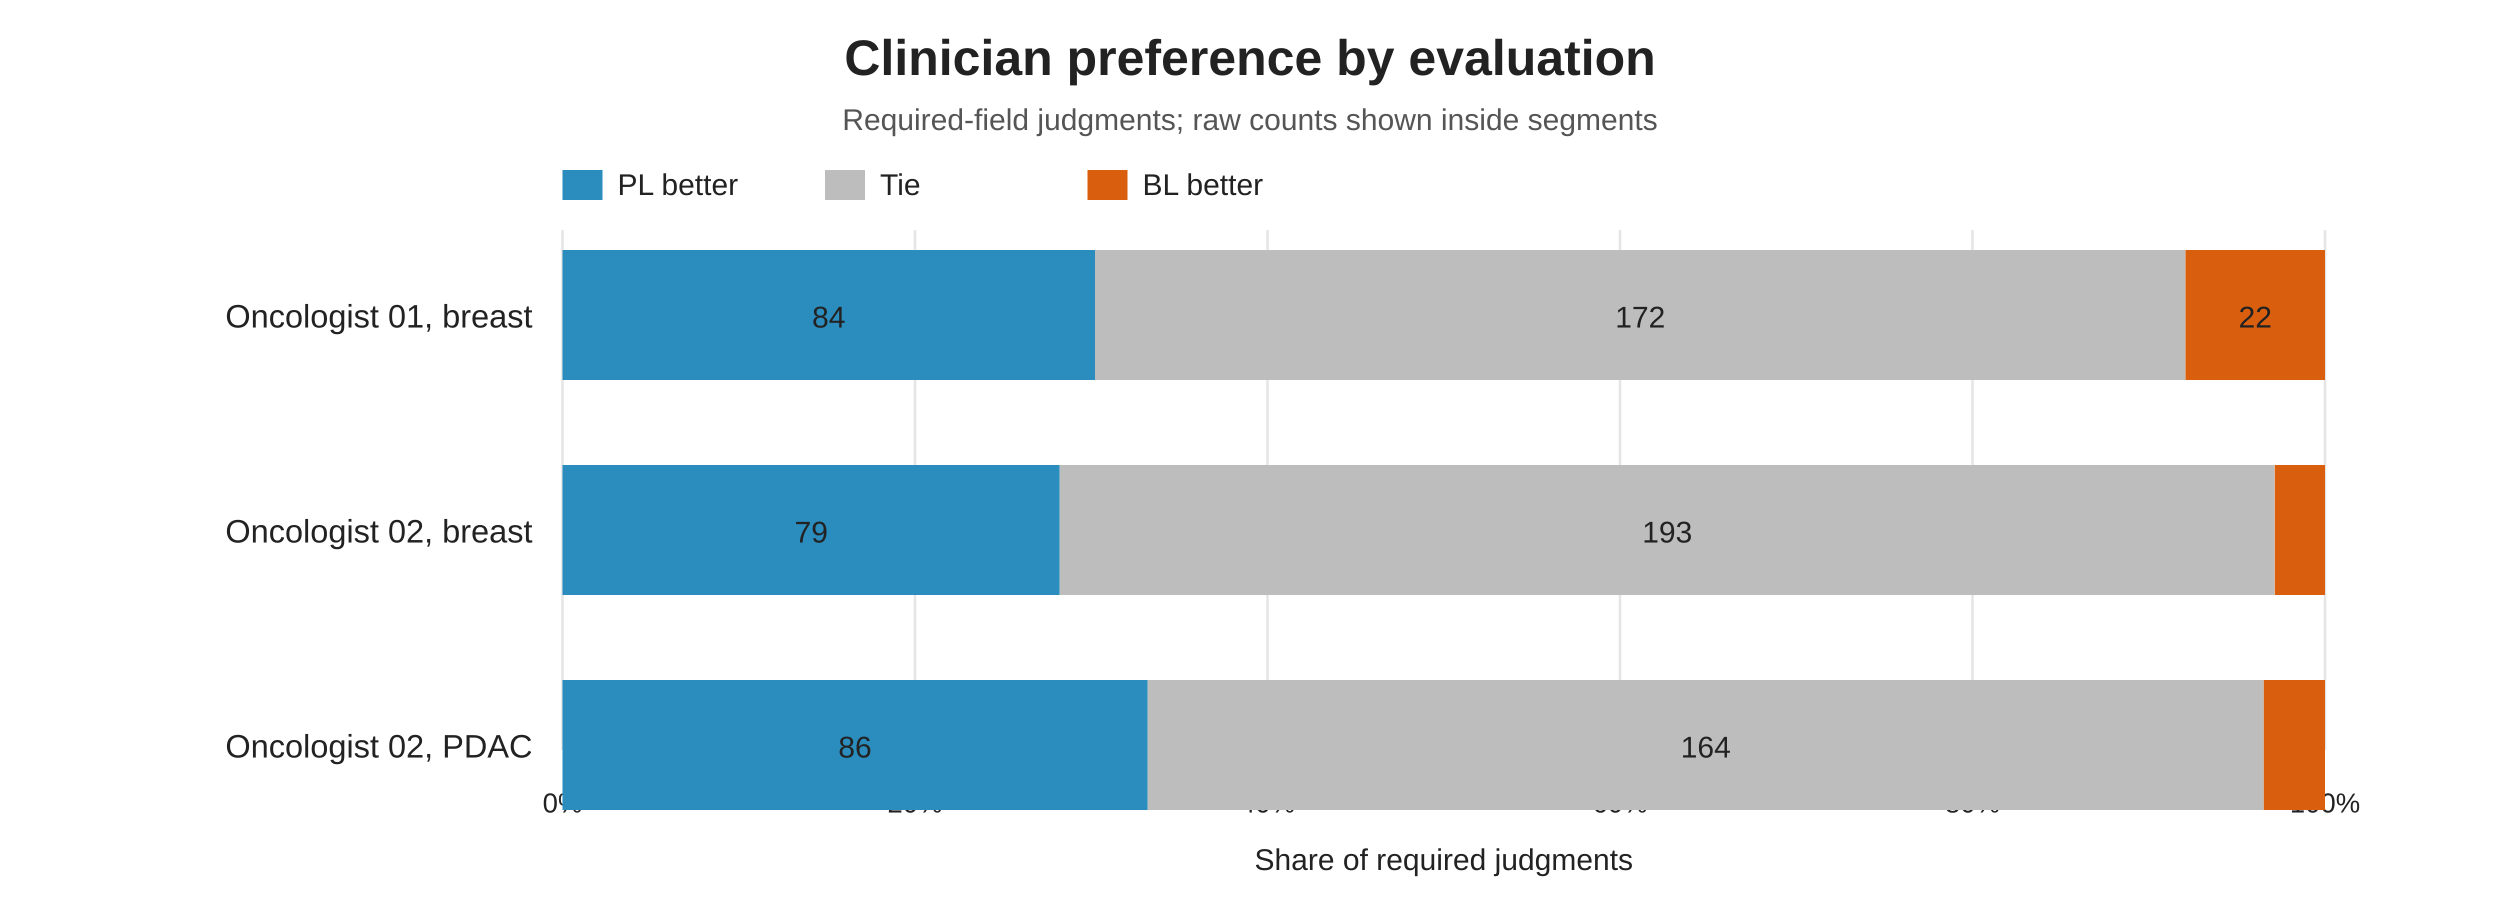
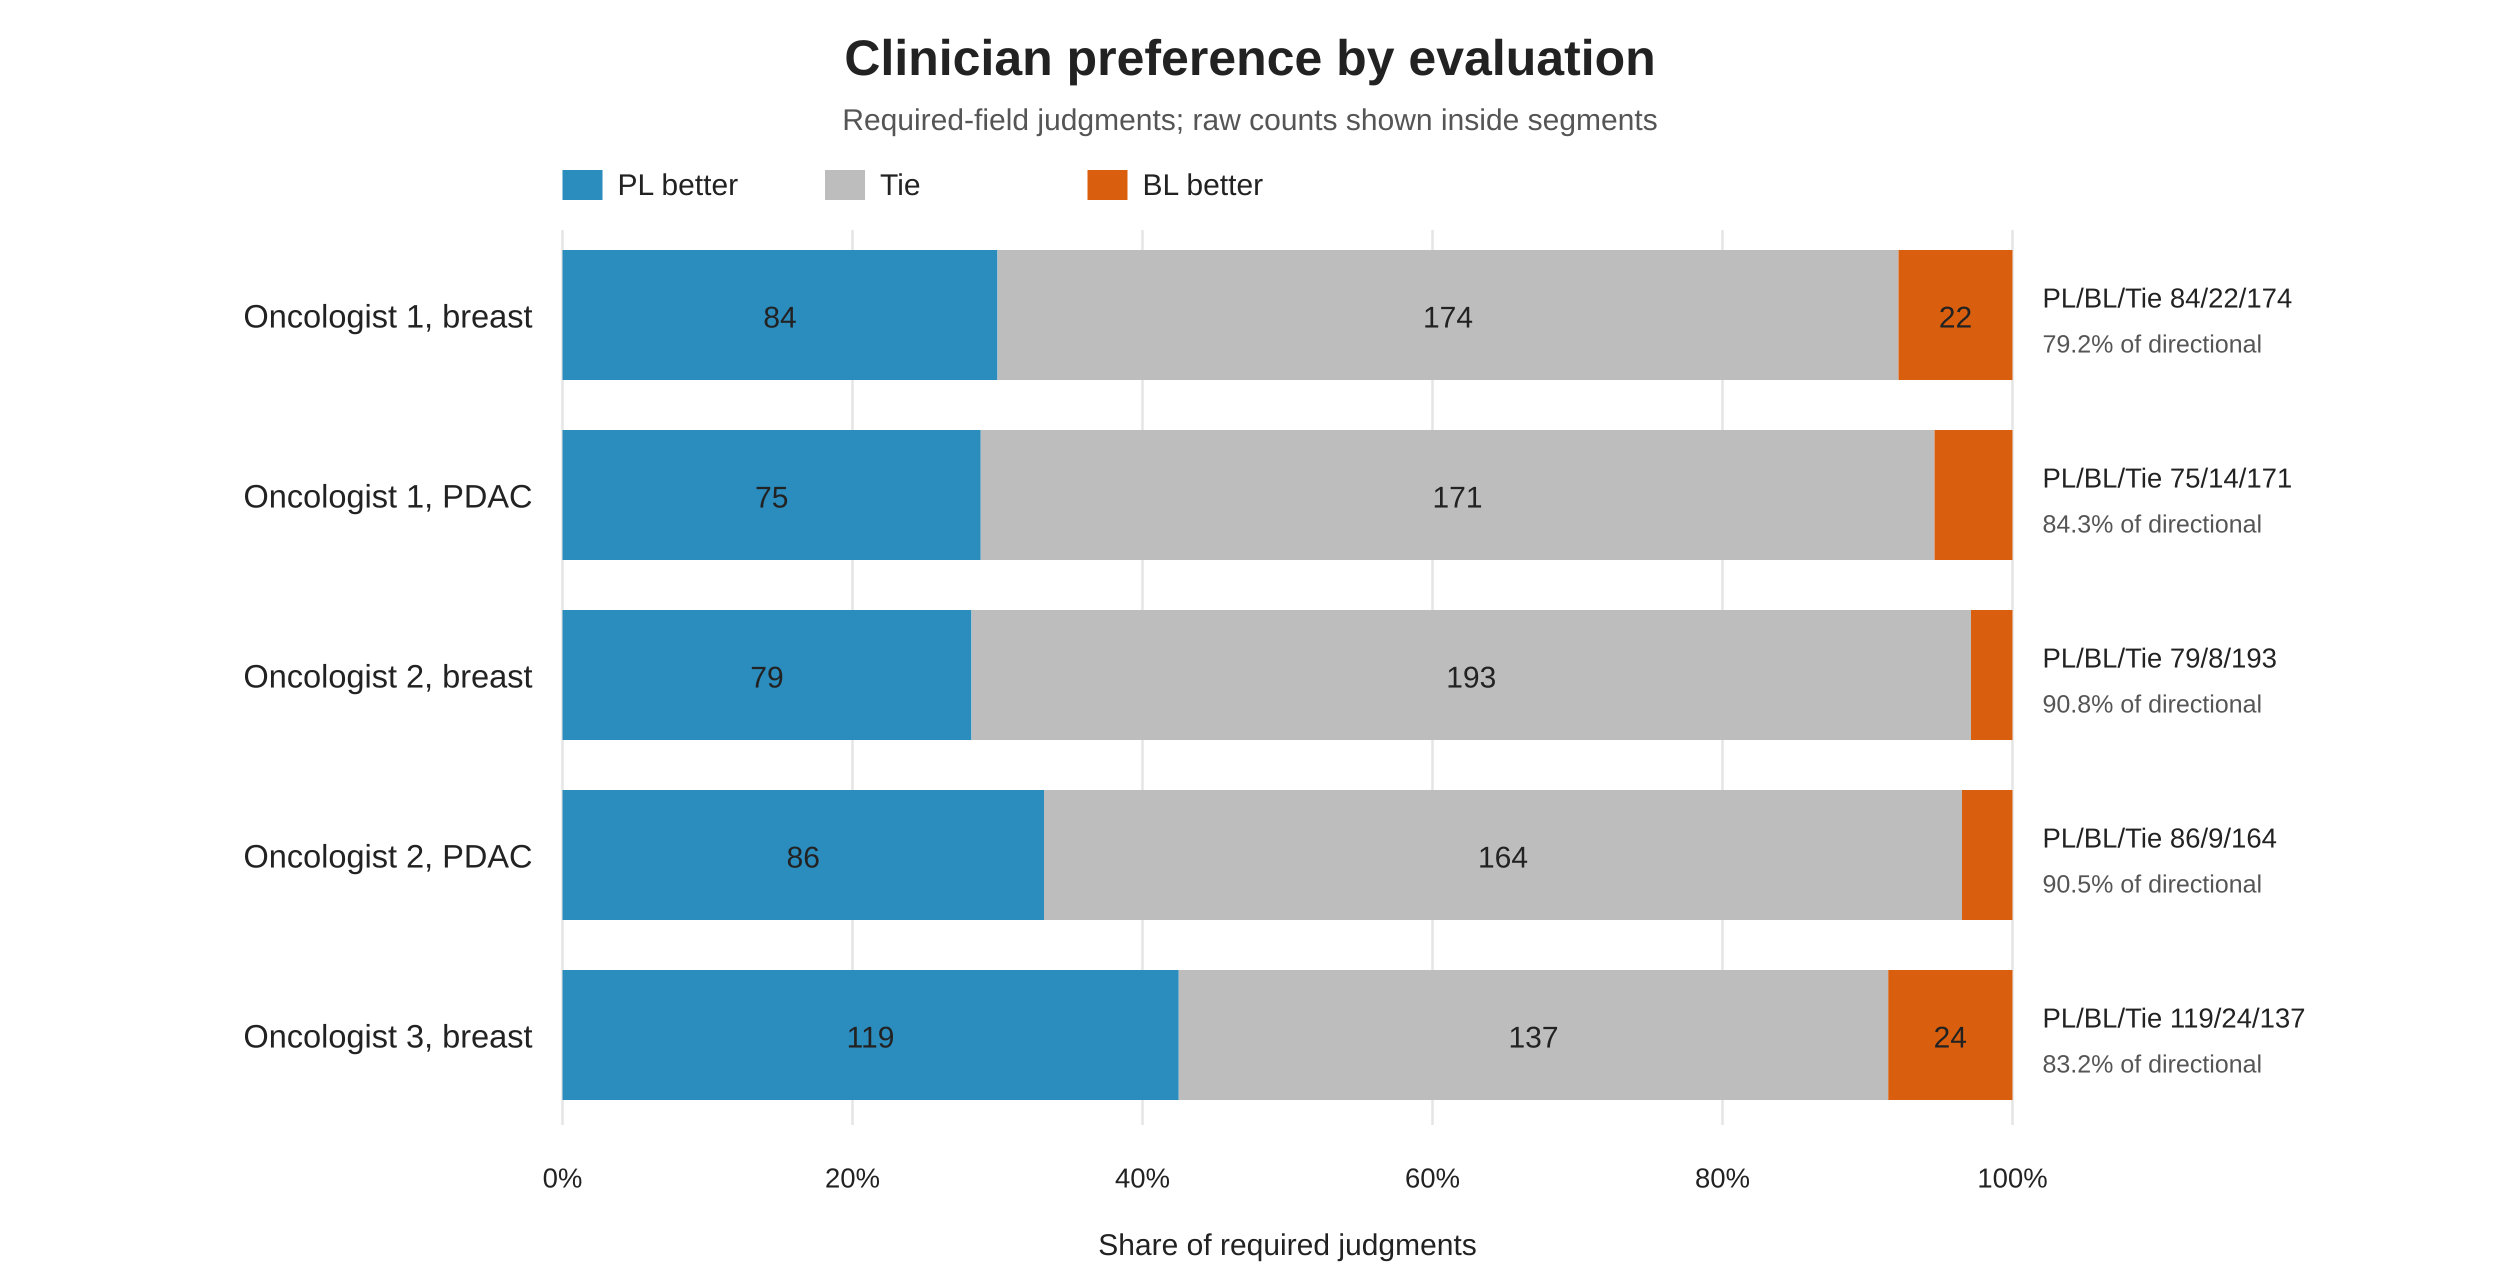
- <svg xmlns="http://www.w3.org/2000/svg" width="1000" height="360" viewBox="0 0 1000 360">
+ <svg xmlns="http://www.w3.org/2000/svg" width="1000" height="510" viewBox="0 0 1000 510">
  <rect width="100%" height="100%" fill="white" />
  <g font-family="Arial, Helvetica, sans-serif" fill="#222222">
    <text x="500.0" y="30" text-anchor="middle" font-size="20" font-weight="700">Clinician preference by evaluation</text>
    <text x="500.0" y="52" text-anchor="middle" font-size="12" fill="#555555">Required-field judgments; raw counts shown inside segments</text>
    <rect x="225" y="68" width="16" height="12" fill="#2B8CBE" />
    <text x="247" y="78" font-size="12">PL better</text>
    <rect x="330" y="68" width="16" height="12" fill="#BDBDBD" />
    <text x="352" y="78" font-size="12">Tie</text>
    <rect x="435" y="68" width="16" height="12" fill="#D95F0E" />
    <text x="457" y="78" font-size="12">BL better</text>
-     <line x1="225.0" y1="92" x2="225.0" y2="300" stroke="#E5E5E5" />
-     <text x="225.0" y="325" text-anchor="middle" font-size="11">0%</text>
-     <line x1="366.0" y1="92" x2="366.0" y2="300" stroke="#E5E5E5" />
-     <text x="366.0" y="325" text-anchor="middle" font-size="11">20%</text>
-     <line x1="507.0" y1="92" x2="507.0" y2="300" stroke="#E5E5E5" />
-     <text x="507.0" y="325" text-anchor="middle" font-size="11">40%</text>
-     <line x1="648.0" y1="92" x2="648.0" y2="300" stroke="#E5E5E5" />
-     <text x="648.0" y="325" text-anchor="middle" font-size="11">60%</text>
-     <line x1="789.0" y1="92" x2="789.0" y2="300" stroke="#E5E5E5" />
-     <text x="789.0" y="325" text-anchor="middle" font-size="11">80%</text>
-     <line x1="930.0" y1="92" x2="930.0" y2="300" stroke="#E5E5E5" />
-     <text x="930.0" y="325" text-anchor="middle" font-size="11">100%</text>
-     <text x="213" y="131" text-anchor="end" font-size="13">Oncologist 01, breast</text>
-     <rect x="225.0" y="100" width="213.0" height="52" fill="#2B8CBE" />
-     <text x="331.5" y="131" text-anchor="middle" font-size="12" fill="#222222">84</text>
-     <rect x="438.0" y="100" width="436.2" height="52" fill="#BDBDBD" />
-     <text x="656.1" y="131" text-anchor="middle" font-size="12" fill="#222222">172</text>
-     <rect x="874.2" y="100" width="55.8" height="52" fill="#D95F0E" />
-     <text x="902.1" y="131" text-anchor="middle" font-size="12" fill="#222222">22</text>
-     <text x="213" y="217" text-anchor="end" font-size="13">Oncologist 02, breast</text>
-     <rect x="225.0" y="186" width="198.9" height="52" fill="#2B8CBE" />
-     <text x="324.5" y="217" text-anchor="middle" font-size="12" fill="#222222">79</text>
-     <rect x="423.9" y="186" width="485.9" height="52" fill="#BDBDBD" />
-     <text x="666.9" y="217" text-anchor="middle" font-size="12" fill="#222222">193</text>
-     <rect x="909.9" y="186" width="20.1" height="52" fill="#D95F0E" />
-     <text x="213" y="303" text-anchor="end" font-size="13">Oncologist 02, PDAC</text>
-     <rect x="225.0" y="272" width="234.1" height="52" fill="#2B8CBE" />
-     <text x="342.0" y="303" text-anchor="middle" font-size="12" fill="#222222">86</text>
-     <rect x="459.1" y="272" width="446.4" height="52" fill="#BDBDBD" />
-     <text x="682.3" y="303" text-anchor="middle" font-size="12" fill="#222222">164</text>
-     <rect x="905.5" y="272" width="24.5" height="52" fill="#D95F0E" />
-     <text x="577.5" y="348" text-anchor="middle" font-size="12">Share of required judgments</text>
+     <line x1="225.0" y1="92" x2="225.0" y2="450" stroke="#E5E5E5" />
+     <text x="225.0" y="475" text-anchor="middle" font-size="11">0%</text>
+     <line x1="341.0" y1="92" x2="341.0" y2="450" stroke="#E5E5E5" />
+     <text x="341.0" y="475" text-anchor="middle" font-size="11">20%</text>
+     <line x1="457.0" y1="92" x2="457.0" y2="450" stroke="#E5E5E5" />
+     <text x="457.0" y="475" text-anchor="middle" font-size="11">40%</text>
+     <line x1="573.0" y1="92" x2="573.0" y2="450" stroke="#E5E5E5" />
+     <text x="573.0" y="475" text-anchor="middle" font-size="11">60%</text>
+     <line x1="689.0" y1="92" x2="689.0" y2="450" stroke="#E5E5E5" />
+     <text x="689.0" y="475" text-anchor="middle" font-size="11">80%</text>
+     <line x1="805.0" y1="92" x2="805.0" y2="450" stroke="#E5E5E5" />
+     <text x="805.0" y="475" text-anchor="middle" font-size="11">100%</text>
+     <text x="213" y="131" text-anchor="end" font-size="13">Oncologist 1, breast</text>
+     <rect x="225.0" y="100" width="174.0" height="52" fill="#2B8CBE" />
+     <text x="312.0" y="131" text-anchor="middle" font-size="12" fill="#222222">84</text>
+     <rect x="399.0" y="100" width="360.4" height="52" fill="#BDBDBD" />
+     <text x="579.2" y="131" text-anchor="middle" font-size="12" fill="#222222">174</text>
+     <rect x="759.4" y="100" width="45.6" height="52" fill="#D95F0E" />
+     <text x="782.2" y="131" text-anchor="middle" font-size="12" fill="#222222">22</text>
+     <text x="817" y="123" font-size="11">PL/BL/Tie 84/22/174</text>
+     <text x="817" y="141" font-size="10" fill="#555555">79.2% of directional</text>
+     <text x="213" y="203" text-anchor="end" font-size="13">Oncologist 1, PDAC</text>
+     <rect x="225.0" y="172" width="167.3" height="52" fill="#2B8CBE" />
+     <text x="308.7" y="203" text-anchor="middle" font-size="12" fill="#222222">75</text>
+     <rect x="392.3" y="172" width="381.5" height="52" fill="#BDBDBD" />
+     <text x="583.0" y="203" text-anchor="middle" font-size="12" fill="#222222">171</text>
+     <rect x="773.8" y="172" width="31.2" height="52" fill="#D95F0E" />
+     <text x="817" y="195" font-size="11">PL/BL/Tie 75/14/171</text>
+     <text x="817" y="213" font-size="10" fill="#555555">84.3% of directional</text>
+     <text x="213" y="275" text-anchor="end" font-size="13">Oncologist 2, breast</text>
+     <rect x="225.0" y="244" width="163.6" height="52" fill="#2B8CBE" />
+     <text x="306.8" y="275" text-anchor="middle" font-size="12" fill="#222222">79</text>
+     <rect x="388.6" y="244" width="399.8" height="52" fill="#BDBDBD" />
+     <text x="588.5" y="275" text-anchor="middle" font-size="12" fill="#222222">193</text>
+     <rect x="788.4" y="244" width="16.6" height="52" fill="#D95F0E" />
+     <text x="817" y="267" font-size="11">PL/BL/Tie 79/8/193</text>
+     <text x="817" y="285" font-size="10" fill="#555555">90.8% of directional</text>
+     <text x="213" y="347" text-anchor="end" font-size="13">Oncologist 2, PDAC</text>
+     <rect x="225.0" y="316" width="192.6" height="52" fill="#2B8CBE" />
+     <text x="321.3" y="347" text-anchor="middle" font-size="12" fill="#222222">86</text>
+     <rect x="417.6" y="316" width="367.3" height="52" fill="#BDBDBD" />
+     <text x="601.2" y="347" text-anchor="middle" font-size="12" fill="#222222">164</text>
+     <rect x="784.8" y="316" width="20.2" height="52" fill="#D95F0E" />
+     <text x="817" y="339" font-size="11">PL/BL/Tie 86/9/164</text>
+     <text x="817" y="357" font-size="10" fill="#555555">90.5% of directional</text>
+     <text x="213" y="419" text-anchor="end" font-size="13">Oncologist 3, breast</text>
+     <rect x="225.0" y="388" width="246.5" height="52" fill="#2B8CBE" />
+     <text x="348.2" y="419" text-anchor="middle" font-size="12" fill="#222222">119</text>
+     <rect x="471.5" y="388" width="283.8" height="52" fill="#BDBDBD" />
+     <text x="613.4" y="419" text-anchor="middle" font-size="12" fill="#222222">137</text>
+     <rect x="755.3" y="388" width="49.7" height="52" fill="#D95F0E" />
+     <text x="780.1" y="419" text-anchor="middle" font-size="12" fill="#222222">24</text>
+     <text x="817" y="411" font-size="11">PL/BL/Tie 119/24/137</text>
+     <text x="817" y="429" font-size="10" fill="#555555">83.2% of directional</text>
+     <text x="515.0" y="502" text-anchor="middle" font-size="12">Share of required judgments</text>
  </g>
</svg>
